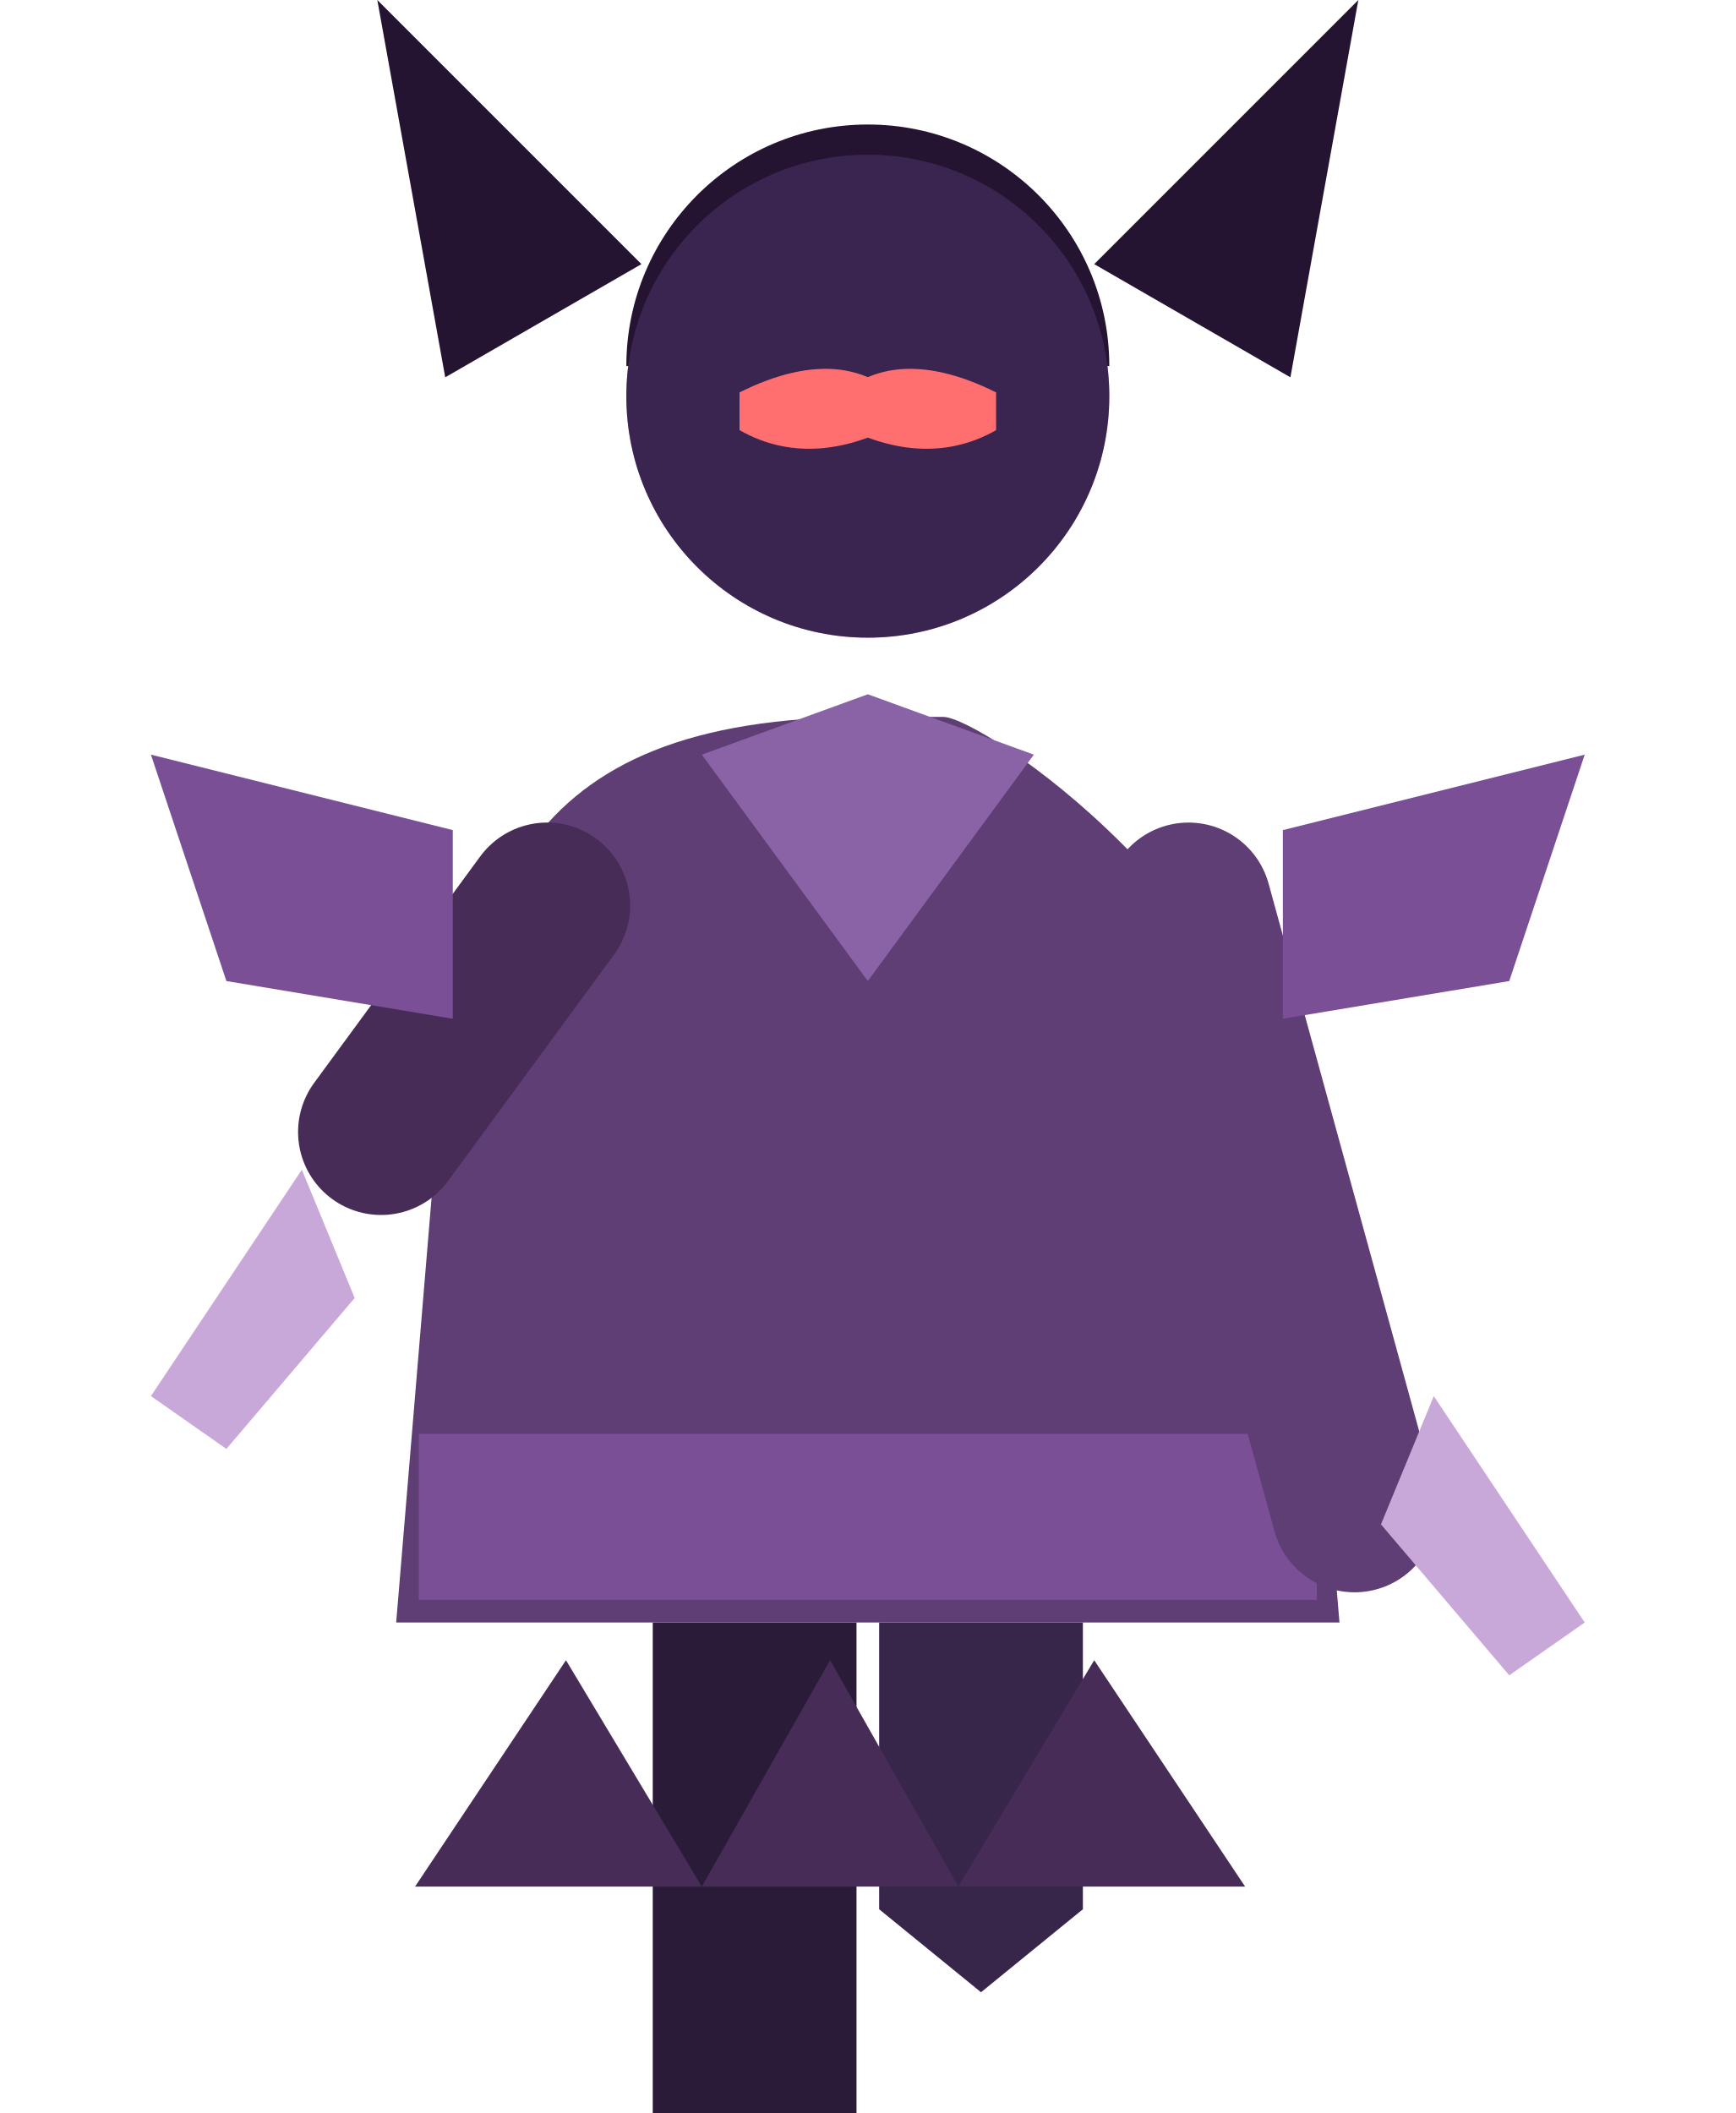
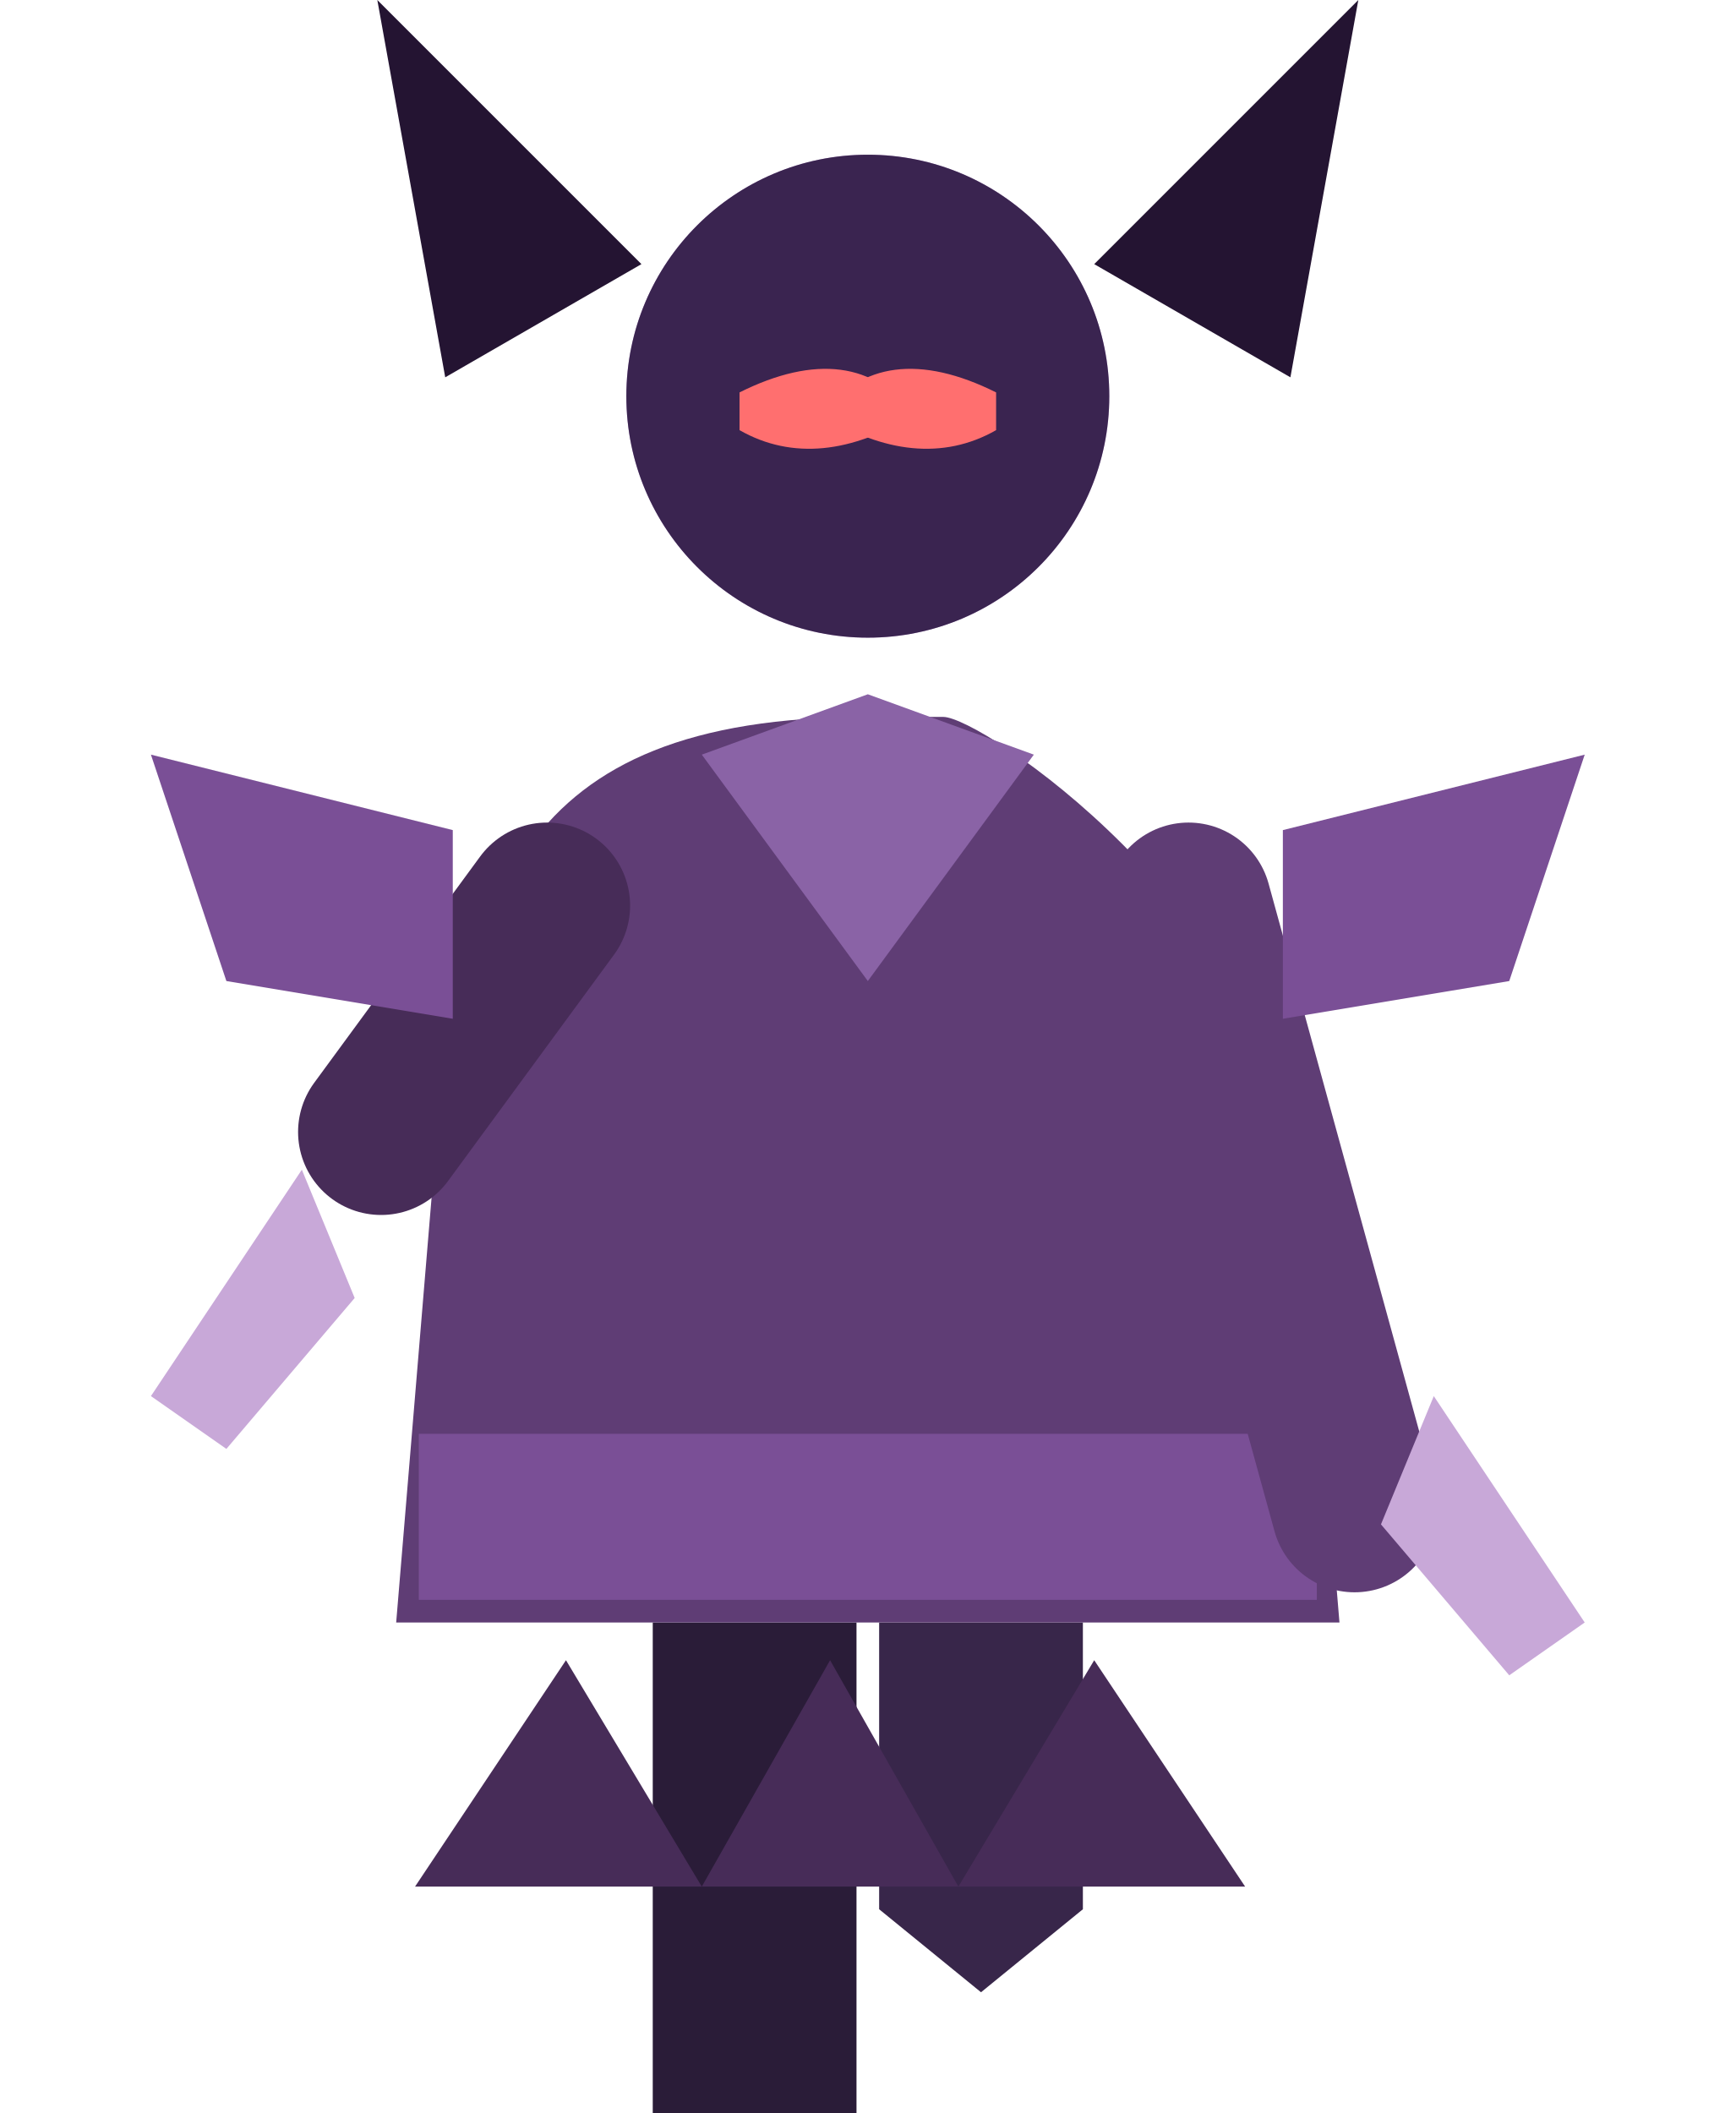
<svg xmlns="http://www.w3.org/2000/svg" viewBox="0 0 46 56" width="46" height="56">
-   <path d="M17.3 43 h5.4 v14.0 l-2.7 2.2 l-2.7 -2.2z" fill="#2a1c38" />
-   <path d="M23.3 43 h5.4 v7.6 l-2.7 2.2 l-2.7 -2.2z" fill="#38264a" />
+   <path d="M17.3 43.0 h5.4 v14.0 l-2.7 2.2 l-2.7 -2.2z" fill="#2a1c38" />
+   <path d="M23.3 43.0 h5.4 v7.6 l-2.7 2.2 l-2.7 -2.2z" fill="#38264a" />
  <path d="M23.0 19 c-9.5 0 -10.5 5 -11.5 12 L10.5 43 h25.0 L34.5 31 c-1-7 -8.5-12 -9.5-12z" fill="#5f3d75" />
  <rect x="11.1" y="38" width="23.8" height="4.4" fill="#7a4f96" />
  <path d="M18.6 20 L23.0 26 L27.4 20 L23.0 18.4z" fill="#8a63a6" />
  <path d="M14.5 24.0 L10.1 30.0" stroke="#472c58" stroke-width="4.4" stroke-linecap="round" fill="none" />
  <path d="M31.5 24.0 L35.9 40.0" stroke="#5f3d75" stroke-width="4.4" stroke-linecap="round" fill="none" />
  <circle cx="23.0" cy="10.5" r="6.4" fill="#c8a8d8" />
-   <path d="M16.6 9.7 a6.4 6.4 0 0 1 12.8 0 z" fill="#241432" />
-   <circle cx="20.6" cy="12.1" r="0.95" fill="#2b2118" />
-   <circle cx="25.4" cy="12.1" r="0.95" fill="#2b2118" />
  <path d="M17.0 7L10.0 0l1.8 10z" fill="#241432" />
  <path d="M29.0 7L36.0 0l-1.8 10z" fill="#241432" />
  <circle cx="23.0" cy="10.5" r="6.4" fill="#3a2450" />
  <path d="M19.6 10.4c2-1 3.6-.8 4.6.6-1.6 1-3.2 1.2-4.6.4z" fill="#ff6f6f" />
  <path d="M26.4 10.4c-2-1-3.6-.8-4.6.6 1.6 1 3.2 1.2 4.6.4z" fill="#ff6f6f" />
  <path d="M12.0 22l-8-2 2 6 6 1z" fill="#7a4f96" />
  <path d="M34.0 22l8-2-2 6-6 1z" fill="#7a4f96" />
  <path d="M8.0 31.0l-4 6 2 1.4 3.4-4z" fill="#c8a8d8" />
  <path d="M38.0 37.0l4 6-2 1.4-3.4-4z" fill="#c8a8d8" />
  <path d="M11.0 50l4-6 3.6 6 3.4-6 3.4 6 3.6-6 4 6z" fill="#472c58" />
</svg>
